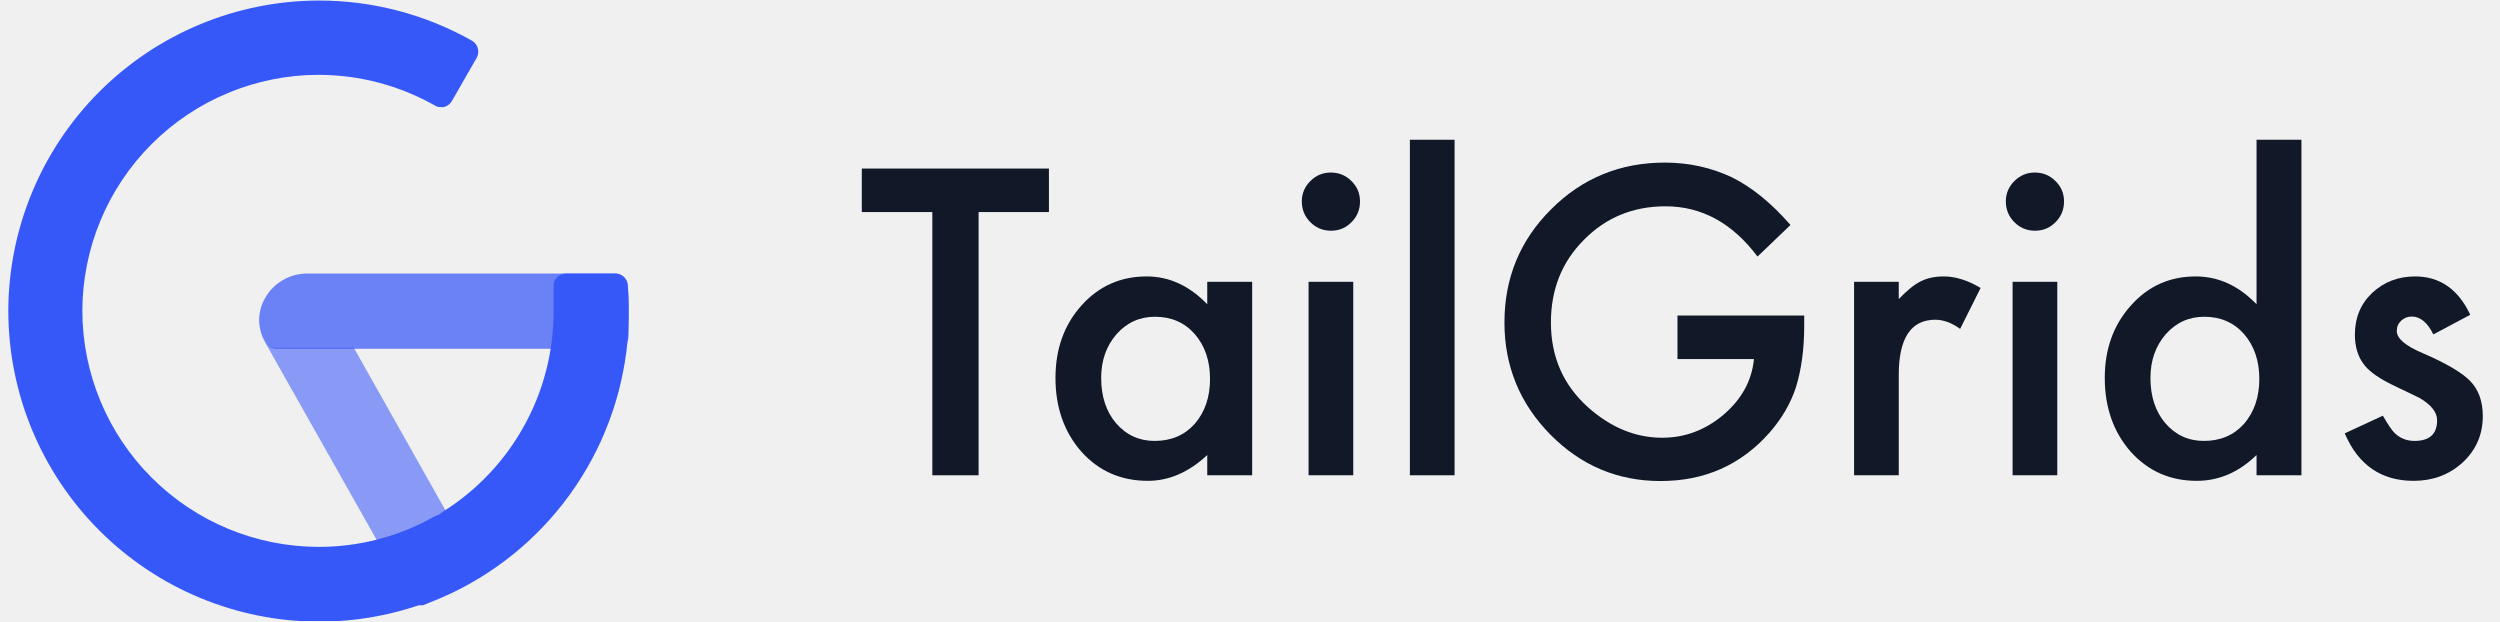
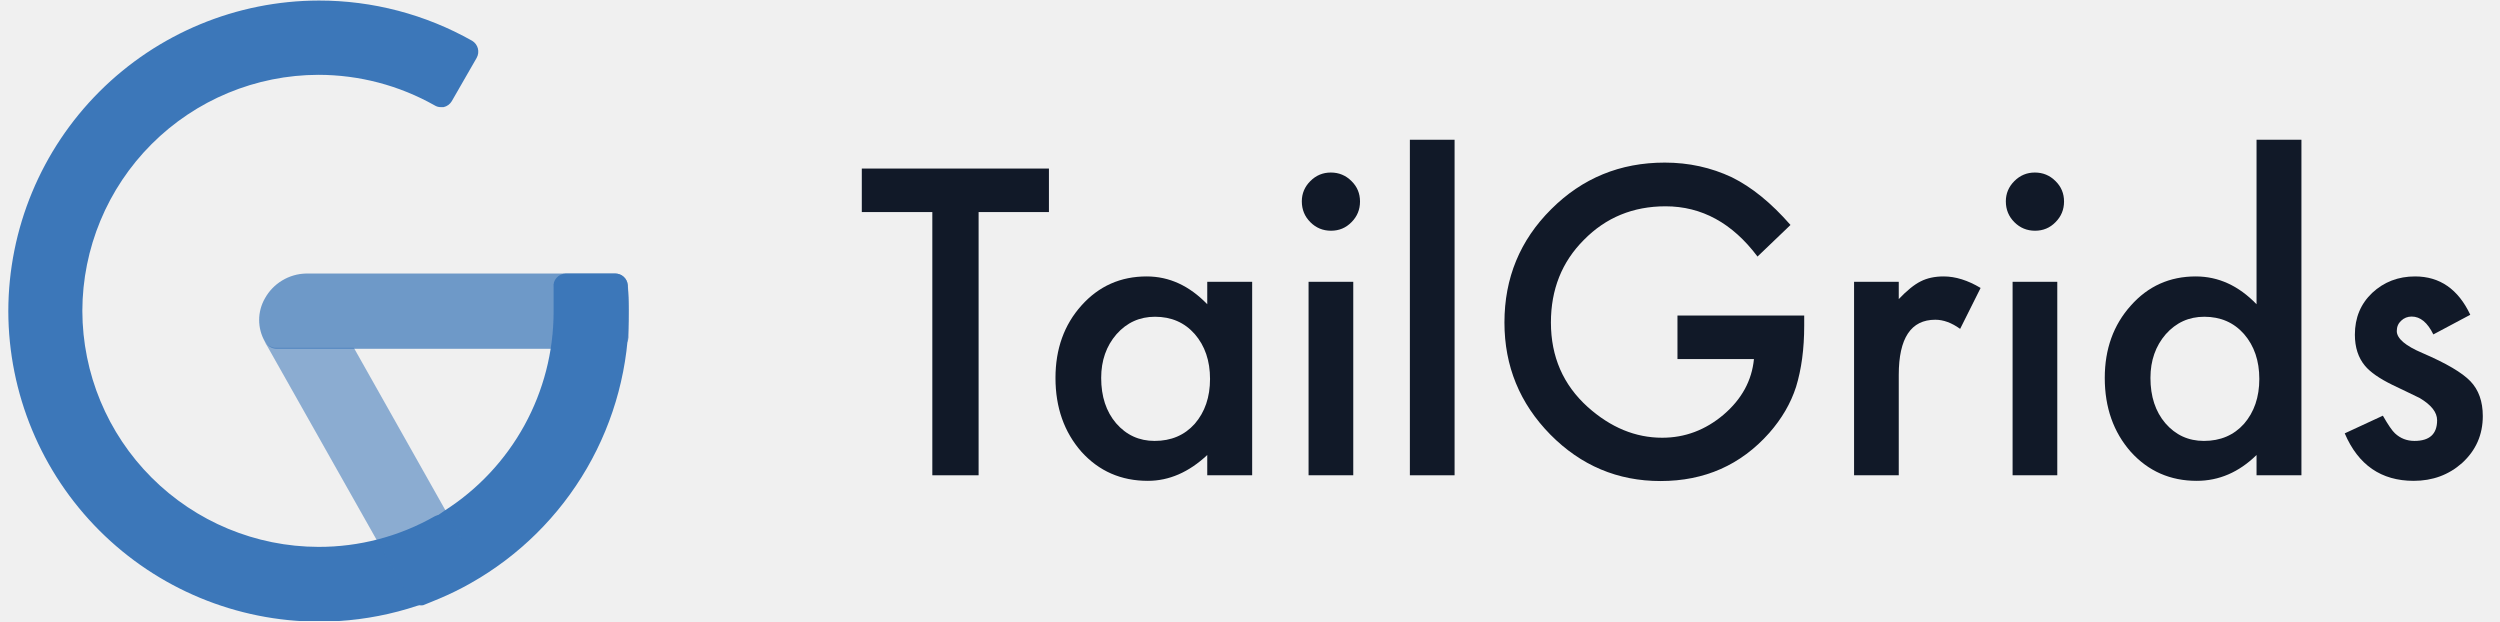
<svg xmlns="http://www.w3.org/2000/svg" width="161" height="40" viewBox="0 0 161 40" fill="none">
  <g clip-path="url(#clip0_2011_604)">
    <mask id="mask0_2011_604" style="mask-type:luminance" maskUnits="userSpaceOnUse" x="0" y="0" width="41" height="40">
      <path d="M40.5 0H0.5V40H40.5V0Z" fill="white" />
    </mask>
    <g mask="url(#mask0_2011_604)">
-       <path opacity="0.72" d="M40.436 18.352C40.416 18.153 40.324 17.967 40.176 17.832C40.029 17.696 39.836 17.619 39.636 17.616H19.7C19.159 17.629 18.63 17.784 18.167 18.065C17.704 18.345 17.322 18.742 17.06 19.216C16.817 19.64 16.689 20.12 16.689 20.608C16.689 21.096 16.817 21.576 17.06 22C17.129 22.133 17.232 22.246 17.358 22.328C17.485 22.409 17.63 22.456 17.78 22.464H39.684C39.885 22.461 40.077 22.384 40.224 22.249C40.372 22.113 40.464 21.928 40.484 21.728C40.484 21.104 40.484 20.576 40.484 20.128C40.484 19.68 40.484 18.96 40.436 18.352Z" fill="#3758F9" />
-       <path d="M40.42 18.352C40.404 18.154 40.315 17.969 40.17 17.833C40.025 17.697 39.835 17.619 39.636 17.616H36.436C36.324 17.617 36.213 17.642 36.111 17.689C36.009 17.736 35.918 17.804 35.844 17.888C35.769 17.969 35.713 18.066 35.68 18.171C35.647 18.276 35.637 18.387 35.652 18.496C35.652 19.008 35.652 19.52 35.652 20.096C35.648 22.649 35.001 25.16 33.77 27.397C32.54 29.634 30.766 31.526 28.612 32.896C28.388 33.04 28.18 33.216 27.94 33.344C26.766 34.013 25.506 34.519 24.196 34.848L26.292 38.576C26.363 38.699 26.466 38.801 26.59 38.872C26.713 38.942 26.854 38.978 26.996 38.976C27.08 38.992 27.167 38.992 27.252 38.976L27.764 38.768L28.228 38.576C28.936 38.282 29.625 37.946 30.292 37.568C33.411 35.811 36.003 33.25 37.798 30.152C39.594 27.055 40.526 23.532 40.5 19.952C40.5 19.36 40.468 18.896 40.42 18.352Z" fill="#3758F9" />
-       <path d="M29.095 33.539C28.987 33.356 28.816 33.219 28.615 33.155H28.39C28.252 33.156 28.115 33.189 27.991 33.251C25.709 34.549 23.128 35.227 20.503 35.219C16.474 35.21 12.613 33.606 9.764 30.757C6.915 27.909 5.311 24.047 5.303 20.019C5.311 15.99 6.915 12.129 9.764 9.28C12.613 6.431 16.474 4.827 20.503 4.819C23.126 4.82 25.705 5.497 27.991 6.787C28.11 6.862 28.249 6.901 28.39 6.899H28.567C28.676 6.874 28.78 6.828 28.871 6.762C28.962 6.696 29.038 6.612 29.095 6.515L30.695 3.731C30.8 3.546 30.829 3.326 30.776 3.12C30.722 2.914 30.589 2.737 30.407 2.627C27.395 0.925 23.994 0.032 20.535 0.035C15.233 0.043 10.151 2.153 6.402 5.902C2.653 9.651 0.543 14.733 0.535 20.035C0.543 25.336 2.653 30.419 6.402 34.167C10.151 37.916 15.233 40.026 20.535 40.035C23.994 40.038 27.395 39.145 30.407 37.443C30.498 37.391 30.578 37.322 30.643 37.239C30.707 37.156 30.754 37.061 30.781 36.96C30.808 36.858 30.814 36.752 30.799 36.648C30.784 36.544 30.749 36.445 30.695 36.355L29.095 33.539Z" fill="#3758F9" />
-       <path opacity="0.56" d="M22.788 22.4H17.732C17.588 22.39 17.45 22.345 17.327 22.27C17.204 22.195 17.102 22.091 17.028 21.968L26.324 38.432C26.395 38.555 26.498 38.657 26.622 38.727C26.745 38.798 26.886 38.834 27.028 38.832C27.118 38.847 27.21 38.847 27.3 38.832C28.357 38.451 29.38 37.98 30.356 37.424C30.448 37.372 30.528 37.303 30.592 37.22C30.656 37.137 30.703 37.042 30.73 36.941C30.757 36.839 30.763 36.733 30.748 36.63C30.733 36.526 30.698 36.426 30.644 36.336L22.788 22.4Z" fill="#3758F9" />
+       <path opacity="0.72" d="M40.436 18.352C40.416 18.153 40.324 17.967 40.176 17.832C40.029 17.696 39.836 17.619 39.636 17.616H19.7C19.159 17.629 18.63 17.784 18.167 18.065C17.704 18.345 17.322 18.742 17.06 19.216C16.817 19.64 16.689 20.12 16.689 20.608C16.689 21.096 16.817 21.576 17.06 22C17.129 22.133 17.232 22.246 17.358 22.328C17.485 22.409 17.63 22.456 17.78 22.464H39.684C39.885 22.461 40.077 22.384 40.224 22.249C40.372 22.113 40.464 21.928 40.484 21.728C40.484 21.104 40.484 20.576 40.484 20.128C40.484 19.68 40.484 18.96 40.436 18.352Z" fill="#3c77b9" />
+       <path d="M40.42 18.352C40.404 18.154 40.315 17.969 40.17 17.833C40.025 17.697 39.835 17.619 39.636 17.616H36.436C36.324 17.617 36.213 17.642 36.111 17.689C36.009 17.736 35.918 17.804 35.844 17.888C35.769 17.969 35.713 18.066 35.68 18.171C35.647 18.276 35.637 18.387 35.652 18.496C35.652 19.008 35.652 19.52 35.652 20.096C35.648 22.649 35.001 25.16 33.77 27.397C32.54 29.634 30.766 31.526 28.612 32.896C28.388 33.04 28.18 33.216 27.94 33.344C26.766 34.013 25.506 34.519 24.196 34.848L26.292 38.576C26.363 38.699 26.466 38.801 26.59 38.872C26.713 38.942 26.854 38.978 26.996 38.976C27.08 38.992 27.167 38.992 27.252 38.976L27.764 38.768L28.228 38.576C28.936 38.282 29.625 37.946 30.292 37.568C33.411 35.811 36.003 33.25 37.798 30.152C39.594 27.055 40.526 23.532 40.5 19.952C40.5 19.36 40.468 18.896 40.42 18.352Z" fill="#3c77b9" />
+       <path d="M29.095 33.539C28.987 33.356 28.816 33.219 28.615 33.155H28.39C28.252 33.156 28.115 33.189 27.991 33.251C25.709 34.549 23.128 35.227 20.503 35.219C16.474 35.21 12.613 33.606 9.764 30.757C6.915 27.909 5.311 24.047 5.303 20.019C5.311 15.99 6.915 12.129 9.764 9.28C12.613 6.431 16.474 4.827 20.503 4.819C23.126 4.82 25.705 5.497 27.991 6.787C28.11 6.862 28.249 6.901 28.39 6.899H28.567C28.676 6.874 28.78 6.828 28.871 6.762C28.962 6.696 29.038 6.612 29.095 6.515L30.695 3.731C30.8 3.546 30.829 3.326 30.776 3.12C30.722 2.914 30.589 2.737 30.407 2.627C27.395 0.925 23.994 0.032 20.535 0.035C15.233 0.043 10.151 2.153 6.402 5.902C2.653 9.651 0.543 14.733 0.535 20.035C0.543 25.336 2.653 30.419 6.402 34.167C10.151 37.916 15.233 40.026 20.535 40.035C23.994 40.038 27.395 39.145 30.407 37.443C30.498 37.391 30.578 37.322 30.643 37.239C30.707 37.156 30.754 37.061 30.781 36.96C30.808 36.858 30.814 36.752 30.799 36.648C30.784 36.544 30.749 36.445 30.695 36.355L29.095 33.539Z" fill="#3c77b9" />
+       <path opacity="0.56" d="M22.788 22.4H17.732C17.588 22.39 17.45 22.345 17.327 22.27C17.204 22.195 17.102 22.091 17.028 21.968L26.324 38.432C26.395 38.555 26.498 38.657 26.622 38.727C26.745 38.798 26.886 38.834 27.028 38.832C27.118 38.847 27.21 38.847 27.3 38.832C28.357 38.451 29.38 37.98 30.356 37.424C30.448 37.372 30.528 37.303 30.592 37.22C30.656 37.137 30.703 37.042 30.73 36.941C30.757 36.839 30.763 36.733 30.748 36.63C30.733 36.526 30.698 36.426 30.644 36.336L22.788 22.4Z" fill="#3c77b9" />
    </g>
    <path d="M63.022 13.657V30.608H60.042V13.657H55.5V10.855H67.551V13.657H63.022Z" fill="#111928" />
    <path d="M77.747 18.147H80.639V30.608H77.747V29.303C76.562 30.412 75.287 30.966 73.922 30.966C72.199 30.966 70.775 30.343 69.649 29.098C68.532 27.827 67.973 26.241 67.973 24.339C67.973 22.471 68.532 20.915 69.649 19.67C70.766 18.424 72.165 17.802 73.845 17.802C75.295 17.802 76.596 18.399 77.747 19.593V18.147ZM70.916 24.339C70.916 25.533 71.236 26.505 71.875 27.256C72.532 28.015 73.359 28.395 74.357 28.395C75.423 28.395 76.285 28.028 76.941 27.294C77.598 26.535 77.926 25.572 77.926 24.403C77.926 23.235 77.598 22.271 76.941 21.512C76.285 20.77 75.432 20.399 74.383 20.399C73.393 20.399 72.566 20.774 71.901 21.525C71.244 22.284 70.916 23.222 70.916 24.339Z" fill="#111928" />
    <path d="M87.15 18.147V30.608H84.272V18.147H87.15ZM83.837 12.966C83.837 12.463 84.02 12.028 84.387 11.661C84.754 11.294 85.193 11.111 85.705 11.111C86.225 11.111 86.668 11.294 87.035 11.661C87.402 12.019 87.585 12.458 87.585 12.979C87.585 13.499 87.402 13.942 87.035 14.309C86.677 14.676 86.238 14.859 85.718 14.859C85.197 14.859 84.754 14.676 84.387 14.309C84.02 13.942 83.837 13.495 83.837 12.966Z" fill="#111928" />
    <path d="M93.675 9V30.608H90.796V9H93.675Z" fill="#111928" />
    <path d="M108.029 20.322H116.191V20.974C116.191 22.458 116.016 23.772 115.666 24.915C115.325 25.972 114.749 26.962 113.939 27.883C112.106 29.947 109.773 30.979 106.941 30.979C104.178 30.979 101.811 29.981 99.841 27.985C97.871 25.981 96.886 23.576 96.886 20.77C96.886 17.904 97.888 15.473 99.892 13.478C101.897 11.473 104.336 10.471 107.21 10.471C108.754 10.471 110.195 10.787 111.534 11.418C112.813 12.049 114.071 13.072 115.308 14.488L113.184 16.522C111.564 14.365 109.59 13.286 107.261 13.286C105.172 13.286 103.419 14.006 102.003 15.448C100.587 16.863 99.879 18.637 99.879 20.77C99.879 22.97 100.668 24.782 102.246 26.207C103.722 27.529 105.321 28.19 107.044 28.19C108.511 28.19 109.828 27.695 110.997 26.706C112.165 25.708 112.818 24.514 112.954 23.124H108.029V20.322Z" fill="#111928" />
    <path d="M119.402 18.147H122.28V19.26C122.809 18.706 123.278 18.326 123.688 18.122C124.106 17.908 124.6 17.802 125.172 17.802C125.931 17.802 126.724 18.049 127.551 18.544L126.233 21.179C125.688 20.787 125.155 20.591 124.634 20.591C123.065 20.591 122.28 21.776 122.28 24.147V30.608H119.402V18.147Z" fill="#111928" />
    <path d="M132.489 18.147V30.608H129.611V18.147H132.489ZM129.176 12.966C129.176 12.463 129.359 12.028 129.726 11.661C130.093 11.294 130.532 11.111 131.044 11.111C131.564 11.111 132.007 11.294 132.374 11.661C132.741 12.019 132.924 12.458 132.924 12.979C132.924 13.499 132.741 13.942 132.374 14.309C132.016 14.676 131.577 14.859 131.057 14.859C130.536 14.859 130.093 14.676 129.726 14.309C129.359 13.942 129.176 13.495 129.176 12.966Z" fill="#111928" />
    <path d="M145.321 9H148.212V30.608H145.321V29.303C144.187 30.412 142.903 30.966 141.47 30.966C139.764 30.966 138.349 30.343 137.223 29.098C136.106 27.827 135.547 26.241 135.547 24.339C135.547 22.48 136.106 20.927 137.223 19.682C138.332 18.429 139.726 17.802 141.406 17.802C142.865 17.802 144.17 18.399 145.321 19.593V9ZM138.489 24.339C138.489 25.533 138.809 26.505 139.449 27.256C140.106 28.015 140.933 28.395 141.931 28.395C142.997 28.395 143.858 28.028 144.515 27.294C145.172 26.535 145.5 25.571 145.5 24.403C145.5 23.235 145.172 22.271 144.515 21.512C143.858 20.77 143.005 20.399 141.956 20.399C140.967 20.399 140.14 20.774 139.474 21.524C138.818 22.284 138.489 23.222 138.489 24.339Z" fill="#111928" />
    <path d="M159.086 20.271L156.707 21.537C156.332 20.77 155.867 20.386 155.312 20.386C155.048 20.386 154.822 20.476 154.634 20.655C154.447 20.825 154.353 21.047 154.353 21.32C154.353 21.797 154.907 22.271 156.016 22.74C157.543 23.397 158.57 24.002 159.099 24.557C159.628 25.111 159.892 25.857 159.892 26.795C159.892 27.998 159.449 29.004 158.562 29.815C157.7 30.582 156.66 30.966 155.44 30.966C153.351 30.966 151.871 29.947 151.001 27.908L153.457 26.77C153.799 27.367 154.059 27.746 154.238 27.908C154.587 28.233 155.005 28.395 155.491 28.395C156.464 28.395 156.95 27.951 156.95 27.064C156.95 26.552 156.575 26.075 155.824 25.631C155.534 25.486 155.244 25.346 154.954 25.209C154.664 25.073 154.37 24.932 154.071 24.787C153.236 24.378 152.647 23.968 152.306 23.559C151.871 23.038 151.654 22.369 151.654 21.55C151.654 20.467 152.025 19.572 152.767 18.864C153.526 18.156 154.447 17.802 155.53 17.802C157.125 17.802 158.31 18.625 159.086 20.271Z" fill="#111928" />
  </g>
  <defs>
    <clipPath id="clip0_2011_604">
      <rect width="160" height="40" fill="white" transform="translate(0.5)" />
    </clipPath>
  </defs>
</svg>
